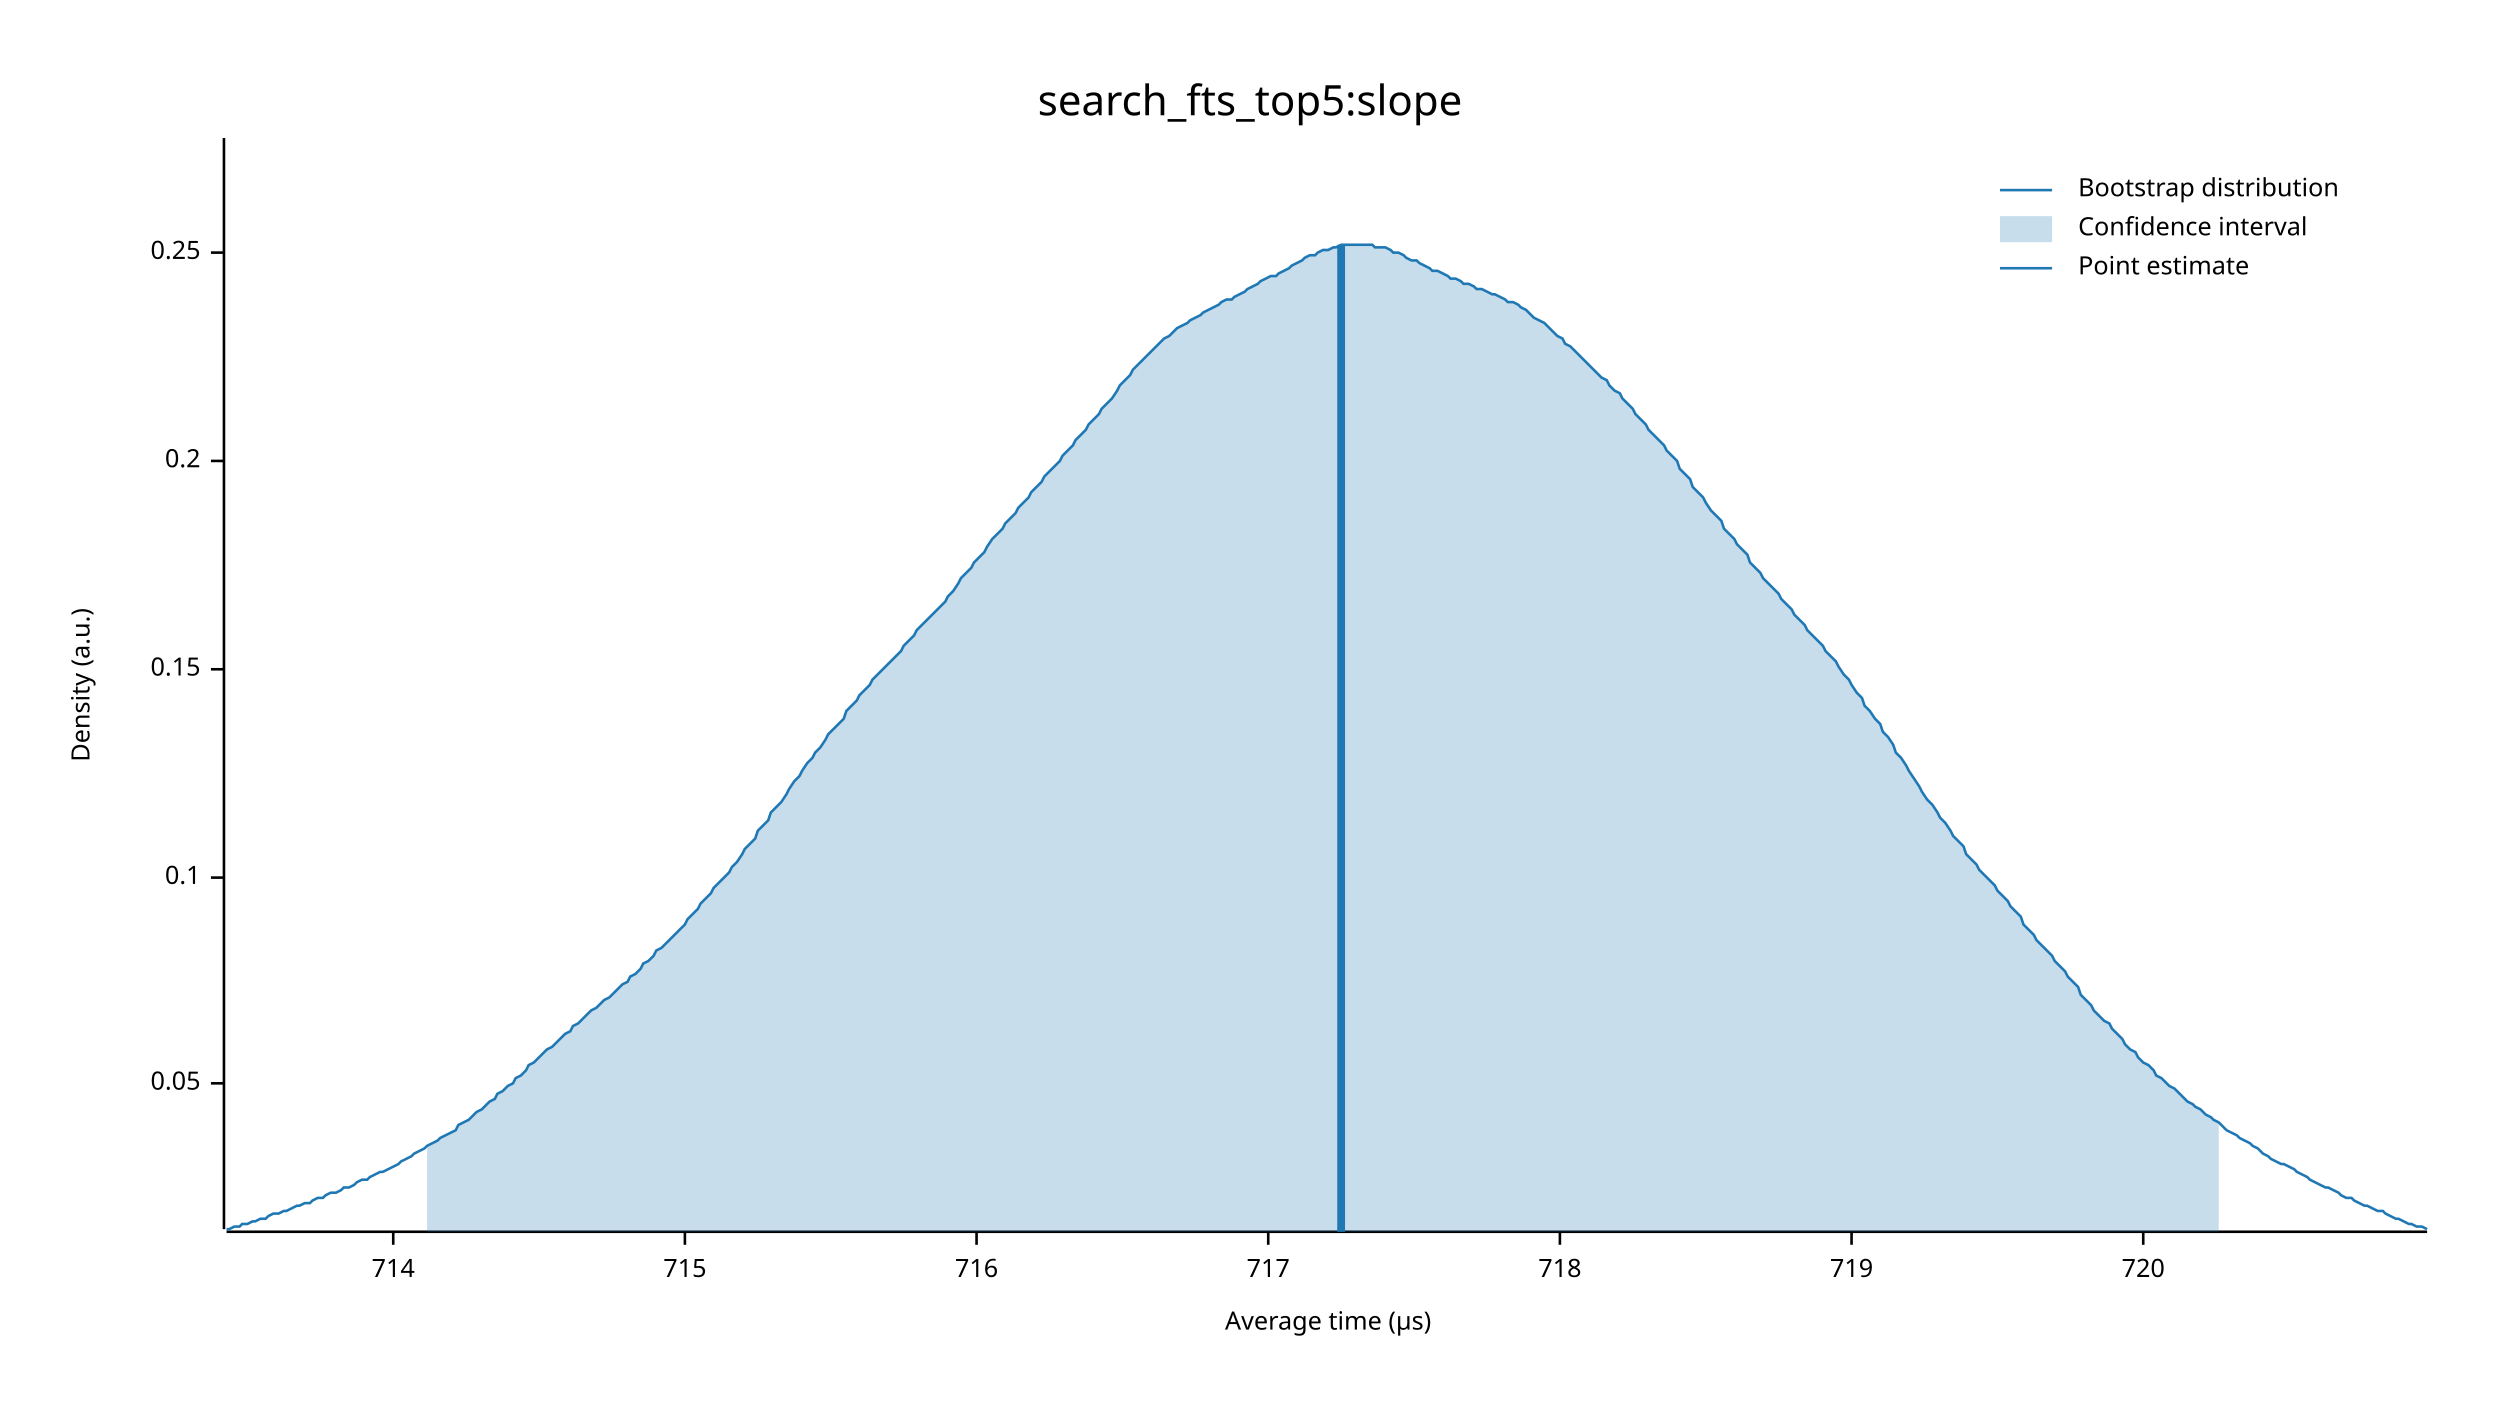
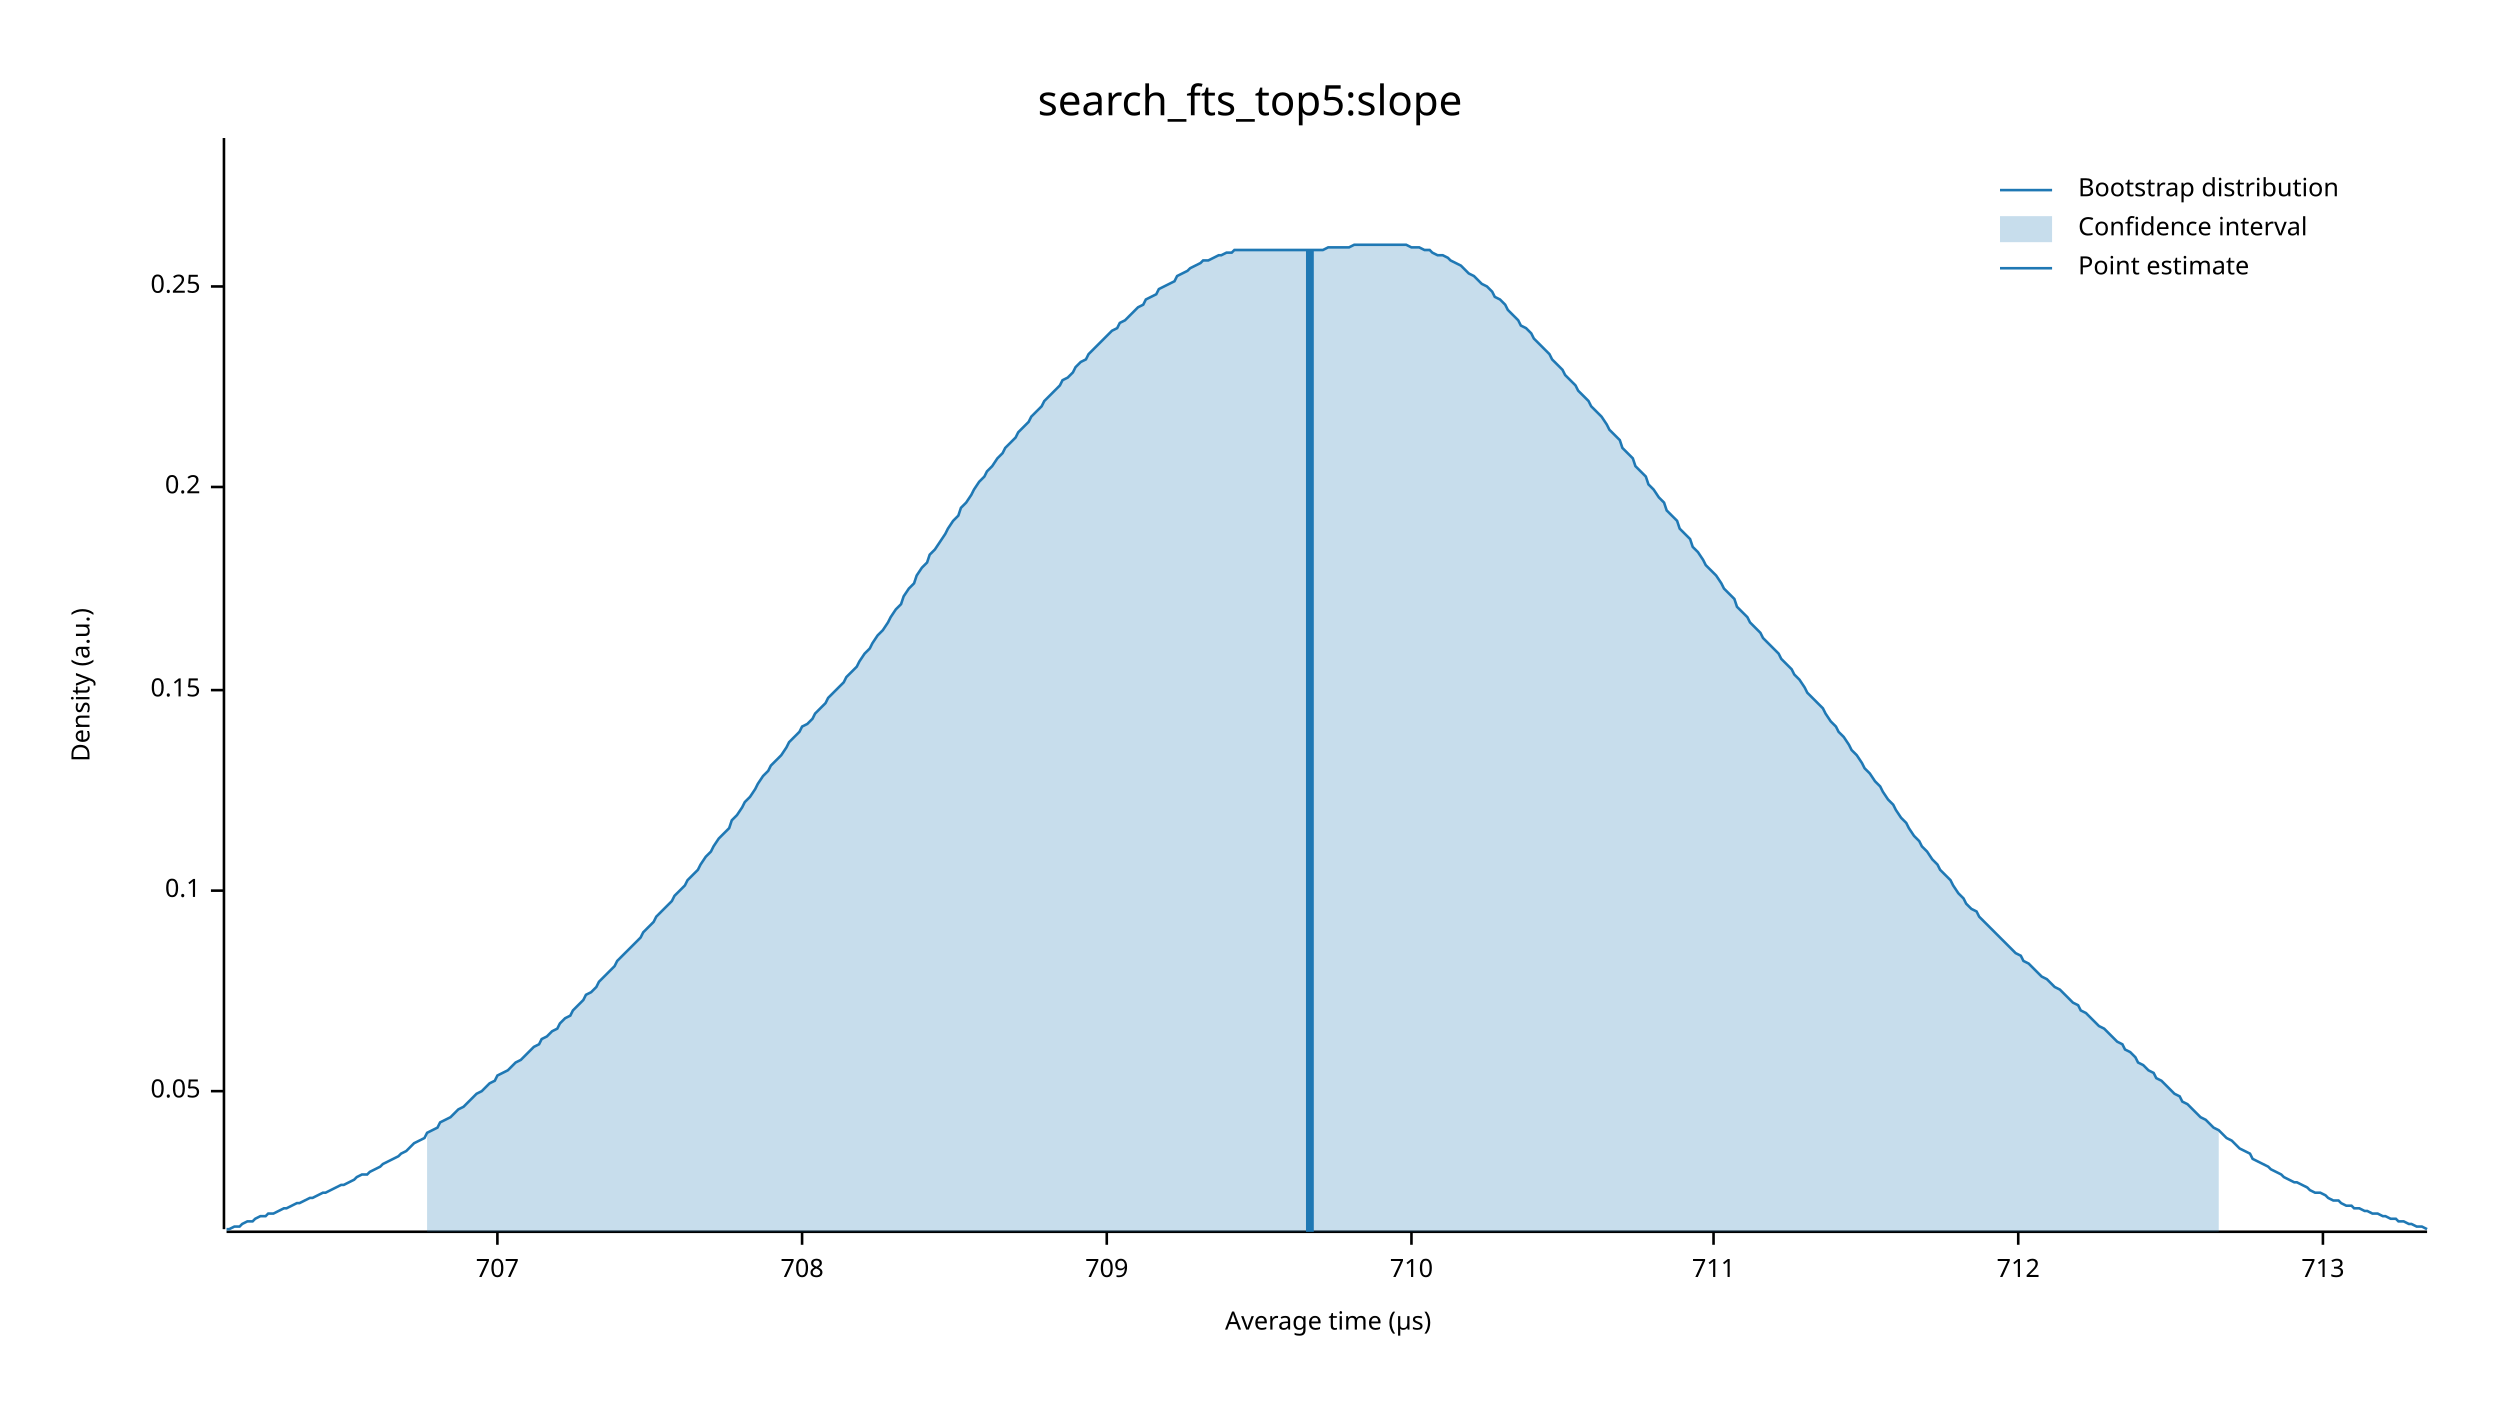
<svg xmlns="http://www.w3.org/2000/svg" width="960" height="540" viewBox="0 0 960 540">
  <text x="480" y="32" dy="0.76em" text-anchor="middle" font-family="sans-serif" font-size="16.129" opacity="1" fill="#000000">
search_fts_top5:slope
</text>
  <text x="27" y="263" dy="0.76em" text-anchor="middle" font-family="sans-serif" font-size="9.677" opacity="1" fill="#000000" transform="rotate(270, 27, 263)">
Density (a.u.)
</text>
  <text x="510" y="513" dy="-0.5ex" text-anchor="middle" font-family="sans-serif" font-size="9.677" opacity="1" fill="#000000">
Average time (µs)
</text>
  <polyline fill="none" opacity="1" stroke="#000000" stroke-width="1" points="86,53 86,472 " />
-   <text x="77" y="416" dy="0.5ex" text-anchor="end" font-family="sans-serif" font-size="9.677" opacity="1" fill="#000000">
+   <text x="77" y="419" dy="0.5ex" text-anchor="end" font-family="sans-serif" font-size="9.677" opacity="1" fill="#000000">
0.05
</text>
-   <polyline fill="none" opacity="1" stroke="#000000" stroke-width="1" points="81,416 86,416 " />
-   <text x="77" y="337" dy="0.5ex" text-anchor="end" font-family="sans-serif" font-size="9.677" opacity="1" fill="#000000">
+   <polyline fill="none" opacity="1" stroke="#000000" stroke-width="1" points="81,419 86,419 " />
+   <text x="77" y="342" dy="0.5ex" text-anchor="end" font-family="sans-serif" font-size="9.677" opacity="1" fill="#000000">
0.1
</text>
-   <polyline fill="none" opacity="1" stroke="#000000" stroke-width="1" points="81,337 86,337 " />
-   <text x="77" y="257" dy="0.5ex" text-anchor="end" font-family="sans-serif" font-size="9.677" opacity="1" fill="#000000">
+   <polyline fill="none" opacity="1" stroke="#000000" stroke-width="1" points="81,342 86,342 " />
+   <text x="77" y="265" dy="0.5ex" text-anchor="end" font-family="sans-serif" font-size="9.677" opacity="1" fill="#000000">
0.15
</text>
-   <polyline fill="none" opacity="1" stroke="#000000" stroke-width="1" points="81,257 86,257 " />
-   <text x="77" y="177" dy="0.5ex" text-anchor="end" font-family="sans-serif" font-size="9.677" opacity="1" fill="#000000">
+   <polyline fill="none" opacity="1" stroke="#000000" stroke-width="1" points="81,265 86,265 " />
+   <text x="77" y="187" dy="0.5ex" text-anchor="end" font-family="sans-serif" font-size="9.677" opacity="1" fill="#000000">
0.2
</text>
-   <polyline fill="none" opacity="1" stroke="#000000" stroke-width="1" points="81,177 86,177 " />
-   <text x="77" y="97" dy="0.5ex" text-anchor="end" font-family="sans-serif" font-size="9.677" opacity="1" fill="#000000">
+   <polyline fill="none" opacity="1" stroke="#000000" stroke-width="1" points="81,187 86,187 " />
+   <text x="77" y="110" dy="0.5ex" text-anchor="end" font-family="sans-serif" font-size="9.677" opacity="1" fill="#000000">
0.25
</text>
-   <polyline fill="none" opacity="1" stroke="#000000" stroke-width="1" points="81,97 86,97 " />
+   <polyline fill="none" opacity="1" stroke="#000000" stroke-width="1" points="81,110 86,110 " />
  <polyline fill="none" opacity="1" stroke="#000000" stroke-width="1" points="87,473 932,473 " />
-   <text x="151" y="483" dy="0.76em" text-anchor="middle" font-family="sans-serif" font-size="9.677" opacity="1" fill="#000000">
- 714
+   <text x="191" y="483" dy="0.76em" text-anchor="middle" font-family="sans-serif" font-size="9.677" opacity="1" fill="#000000">
+ 707
</text>
-   <polyline fill="none" opacity="1" stroke="#000000" stroke-width="1" points="151,473 151,478 " />
-   <text x="263" y="483" dy="0.76em" text-anchor="middle" font-family="sans-serif" font-size="9.677" opacity="1" fill="#000000">
- 715
+   <polyline fill="none" opacity="1" stroke="#000000" stroke-width="1" points="191,473 191,478 " />
+   <text x="308" y="483" dy="0.76em" text-anchor="middle" font-family="sans-serif" font-size="9.677" opacity="1" fill="#000000">
+ 708
</text>
-   <polyline fill="none" opacity="1" stroke="#000000" stroke-width="1" points="263,473 263,478 " />
-   <text x="375" y="483" dy="0.76em" text-anchor="middle" font-family="sans-serif" font-size="9.677" opacity="1" fill="#000000">
- 716
+   <polyline fill="none" opacity="1" stroke="#000000" stroke-width="1" points="308,473 308,478 " />
+   <text x="425" y="483" dy="0.76em" text-anchor="middle" font-family="sans-serif" font-size="9.677" opacity="1" fill="#000000">
+ 709
</text>
-   <polyline fill="none" opacity="1" stroke="#000000" stroke-width="1" points="375,473 375,478 " />
-   <text x="487" y="483" dy="0.76em" text-anchor="middle" font-family="sans-serif" font-size="9.677" opacity="1" fill="#000000">
- 717
+   <polyline fill="none" opacity="1" stroke="#000000" stroke-width="1" points="425,473 425,478 " />
+   <text x="542" y="483" dy="0.76em" text-anchor="middle" font-family="sans-serif" font-size="9.677" opacity="1" fill="#000000">
+ 710
</text>
-   <polyline fill="none" opacity="1" stroke="#000000" stroke-width="1" points="487,473 487,478 " />
-   <text x="599" y="483" dy="0.76em" text-anchor="middle" font-family="sans-serif" font-size="9.677" opacity="1" fill="#000000">
- 718
+   <polyline fill="none" opacity="1" stroke="#000000" stroke-width="1" points="542,473 542,478 " />
+   <text x="658" y="483" dy="0.76em" text-anchor="middle" font-family="sans-serif" font-size="9.677" opacity="1" fill="#000000">
+ 711
</text>
-   <polyline fill="none" opacity="1" stroke="#000000" stroke-width="1" points="599,473 599,478 " />
-   <text x="711" y="483" dy="0.76em" text-anchor="middle" font-family="sans-serif" font-size="9.677" opacity="1" fill="#000000">
- 719
+   <polyline fill="none" opacity="1" stroke="#000000" stroke-width="1" points="658,473 658,478 " />
+   <text x="775" y="483" dy="0.76em" text-anchor="middle" font-family="sans-serif" font-size="9.677" opacity="1" fill="#000000">
+ 712
</text>
-   <polyline fill="none" opacity="1" stroke="#000000" stroke-width="1" points="711,473 711,478 " />
-   <text x="823" y="483" dy="0.76em" text-anchor="middle" font-family="sans-serif" font-size="9.677" opacity="1" fill="#000000">
- 720
+   <polyline fill="none" opacity="1" stroke="#000000" stroke-width="1" points="775,473 775,478 " />
+   <text x="892" y="483" dy="0.76em" text-anchor="middle" font-family="sans-serif" font-size="9.677" opacity="1" fill="#000000">
+ 713
</text>
-   <polyline fill="none" opacity="1" stroke="#000000" stroke-width="1" points="823,473 823,478 " />
-   <polyline fill="none" opacity="1" stroke="#1F78B4" stroke-width="1" points="87,472 88,472 90,471 92,471 93,470 95,470 97,469 98,469 100,468 102,468 103,467 105,466 107,466 109,465 110,465 112,464 114,463 115,463 117,462 119,462 120,461 122,460 124,460 125,459 127,458 129,458 131,457 132,456 134,456 136,455 137,454 139,453 141,453 142,452 144,451 146,450 147,450 149,449 151,448 153,447 154,446 156,445 158,444 159,443 161,442 163,441 164,440 166,439 168,438 169,437 171,436 173,435 175,434 176,432 178,431 180,430 181,429 183,427 185,426 186,425 188,423 190,422 191,420 193,419 195,417 197,416 198,414 200,413 202,411 203,409 205,408 207,406 208,405 210,403 212,402 214,400 215,399 217,397 219,396 220,394 222,393 224,391 225,390 227,388 229,387 230,386 232,384 234,383 236,381 237,380 239,378 241,377 242,375 244,374 246,372 247,370 249,369 251,367 252,365 254,364 256,362 258,360 259,359 261,357 263,355 264,353 266,351 268,349 269,347 271,345 273,343 274,341 276,339 278,337 280,335 281,333 283,331 285,328 286,326 288,324 290,322 291,319 293,317 295,315 296,312 298,310 300,308 302,305 303,303 305,300 307,298 308,296 310,293 312,291 313,289 315,287 317,284 318,282 320,280 322,278 324,276 325,273 327,271 329,269 330,267 332,265 334,263 335,261 337,259 339,257 341,255 342,254 344,252 346,250 347,248 349,246 351,244 352,242 354,240 356,238 357,237 359,235 361,233 363,231 364,229 366,227 368,224 369,222 371,220 373,218 374,216 376,214 378,212 379,210 381,207 383,205 385,203 386,201 388,199 390,197 391,195 393,193 395,191 396,189 398,187 400,185 401,183 403,181 405,179 407,177 408,175 410,173 412,171 413,169 415,167 417,165 418,163 420,161 422,159 423,157 425,155 427,153 429,150 430,148 432,146 434,144 435,142 437,140 439,138 440,137 442,135 444,133 445,132 447,130 449,129 451,127 452,126 454,125 456,124 457,123 459,122 461,121 462,120 464,119 466,118 468,117 469,116 471,115 473,115 474,114 476,113 478,112 479,111 481,110 483,109 484,108 486,107 488,106 490,106 491,105 493,104 495,103 496,102 498,101 500,100 501,99 503,98 505,98 506,97 508,96 510,96 512,95 513,95 515,94 517,94 518,94 520,94 522,94 523,94 525,94 527,94 528,95 530,95 532,95 534,96 535,97 537,97 539,98 540,99 542,100 544,100 545,101 547,102 549,103 550,104 552,104 554,105 556,106 557,107 559,107 561,108 562,109 564,109 566,110 567,111 569,111 571,112 573,113 574,113 576,114 578,115 579,116 581,116 583,117 584,118 586,119 588,121 589,122 591,123 593,124 595,126 596,127 598,129 600,130 601,132 603,133 605,135 606,136 608,138 610,140 611,141 613,143 615,145 617,146 618,148 620,150 622,151 623,153 625,155 627,157 628,159 630,161 632,163 633,165 635,167 637,169 639,171 640,173 642,175 644,177 645,180 647,182 649,184 650,187 652,189 654,191 655,193 657,196 659,198 661,200 662,203 664,205 666,207 667,209 669,211 671,213 672,216 674,218 676,220 677,222 679,224 681,226 683,228 684,230 686,232 688,234 689,236 691,238 693,240 694,242 696,244 698,246 700,248 701,250 703,252 705,254 706,256 708,259 710,261 711,263 713,266 715,268 716,271 718,273 720,276 722,278 723,281 725,283 727,286 728,289 730,291 732,294 733,296 735,299 737,302 738,304 740,307 742,309 744,312 745,314 747,316 749,319 750,321 752,323 754,325 755,328 757,330 759,332 760,334 762,336 764,338 766,340 767,342 769,344 771,346 772,348 774,350 776,352 777,355 779,357 781,359 782,361 784,363 786,365 788,367 789,369 791,371 793,373 794,375 796,377 798,379 799,382 801,384 803,386 804,388 806,390 808,392 810,393 811,395 813,397 815,399 816,401 818,403 820,404 821,406 823,408 825,409 827,411 828,413 830,414 832,416 833,417 835,418 837,420 838,421 840,423 842,424 843,425 845,426 847,428 849,429 850,430 852,431 854,433 855,434 857,435 859,436 860,437 862,438 864,439 865,440 867,441 869,443 871,444 872,445 874,446 876,447 877,447 879,448 881,449 882,450 884,451 886,452 887,453 889,454 891,455 893,456 894,456 896,457 898,458 899,459 901,460 903,460 904,461 906,462 908,463 909,463 911,464 913,465 915,465 916,466 918,467 920,468 921,468 923,469 925,470 926,470 928,471 930,471 932,472 " />
-   <polygon opacity="0.25" fill="#1F78B4" points="164,440 166,439 168,438 169,437 171,436 173,435 175,434 176,432 178,431 180,430 181,429 183,427 185,426 186,425 188,423 190,422 191,420 193,419 195,417 197,416 198,414 200,413 202,411 203,409 205,408 207,406 208,405 210,403 212,402 214,400 215,399 217,397 219,396 220,394 222,393 224,391 225,390 227,388 229,387 230,386 232,384 234,383 236,381 237,380 239,378 241,377 242,375 244,374 246,372 247,370 249,369 251,367 252,365 254,364 256,362 258,360 259,359 261,357 263,355 264,353 266,351 268,349 269,347 271,345 273,343 274,341 276,339 278,337 280,335 281,333 283,331 285,328 286,326 288,324 290,322 291,319 293,317 295,315 296,312 298,310 300,308 302,305 303,303 305,300 307,298 308,296 310,293 312,291 313,289 315,287 317,284 318,282 320,280 322,278 324,276 325,273 327,271 329,269 330,267 332,265 334,263 335,261 337,259 339,257 341,255 342,254 344,252 346,250 347,248 349,246 351,244 352,242 354,240 356,238 357,237 359,235 361,233 363,231 364,229 366,227 368,224 369,222 371,220 373,218 374,216 376,214 378,212 379,210 381,207 383,205 385,203 386,201 388,199 390,197 391,195 393,193 395,191 396,189 398,187 400,185 401,183 403,181 405,179 407,177 408,175 410,173 412,171 413,169 415,167 417,165 418,163 420,161 422,159 423,157 425,155 427,153 429,150 430,148 432,146 434,144 435,142 437,140 439,138 440,137 442,135 444,133 445,132 447,130 449,129 451,127 452,126 454,125 456,124 457,123 459,122 461,121 462,120 464,119 466,118 468,117 469,116 471,115 473,115 474,114 476,113 478,112 479,111 481,110 483,109 484,108 486,107 488,106 490,106 491,105 493,104 495,103 496,102 498,101 500,100 501,99 503,98 505,98 506,97 508,96 510,96 512,95 513,95 515,94 517,94 518,94 520,94 522,94 523,94 525,94 527,94 528,95 530,95 532,95 534,96 535,97 537,97 539,98 540,99 542,100 544,100 545,101 547,102 549,103 550,104 552,104 554,105 556,106 557,107 559,107 561,108 562,109 564,109 566,110 567,111 569,111 571,112 573,113 574,113 576,114 578,115 579,116 581,116 583,117 584,118 586,119 588,121 589,122 591,123 593,124 595,126 596,127 598,129 600,130 601,132 603,133 605,135 606,136 608,138 610,140 611,141 613,143 615,145 617,146 618,148 620,150 622,151 623,153 625,155 627,157 628,159 630,161 632,163 633,165 635,167 637,169 639,171 640,173 642,175 644,177 645,180 647,182 649,184 650,187 652,189 654,191 655,193 657,196 659,198 661,200 662,203 664,205 666,207 667,209 669,211 671,213 672,216 674,218 676,220 677,222 679,224 681,226 683,228 684,230 686,232 688,234 689,236 691,238 693,240 694,242 696,244 698,246 700,248 701,250 703,252 705,254 706,256 708,259 710,261 711,263 713,266 715,268 716,271 718,273 720,276 722,278 723,281 725,283 727,286 728,289 730,291 732,294 733,296 735,299 737,302 738,304 740,307 742,309 744,312 745,314 747,316 749,319 750,321 752,323 754,325 755,328 757,330 759,332 760,334 762,336 764,338 766,340 767,342 769,344 771,346 772,348 774,350 776,352 777,355 779,357 781,359 782,361 784,363 786,365 788,367 789,369 791,371 793,373 794,375 796,377 798,379 799,382 801,384 803,386 804,388 806,390 808,392 810,393 811,395 813,397 815,399 816,401 818,403 820,404 821,406 823,408 825,409 827,411 828,413 830,414 832,416 833,417 835,418 837,420 838,421 840,423 842,424 843,425 845,426 847,428 849,429 850,430 852,431 852,473 164,473 " />
-   <polyline fill="none" opacity="1" stroke="#1F78B4" stroke-width="3" points="515,473 515,94 " />
+   <polyline fill="none" opacity="1" stroke="#000000" stroke-width="1" points="892,473 892,478 " />
+   <polyline fill="none" opacity="1" stroke="#1F78B4" stroke-width="1" points="87,472 88,472 90,471 92,471 93,470 95,469 97,469 98,468 100,467 102,467 103,466 105,466 107,465 109,464 110,464 112,463 114,462 115,462 117,461 119,460 120,460 122,459 124,458 125,458 127,457 129,456 131,455 132,455 134,454 136,453 137,452 139,451 141,451 142,450 144,449 146,448 147,447 149,446 151,445 153,444 154,443 156,442 158,440 159,439 161,438 163,437 164,435 166,434 168,433 169,431 171,430 173,429 175,427 176,426 178,425 180,423 181,422 183,420 185,419 186,418 188,416 190,415 191,413 193,412 195,411 197,409 198,408 200,407 202,405 203,404 205,402 207,401 208,399 210,398 212,396 214,395 215,393 217,391 219,390 220,388 222,386 224,384 225,382 227,381 229,379 230,377 232,375 234,373 236,371 237,369 239,367 241,365 242,364 244,362 246,360 247,358 249,356 251,354 252,352 254,350 256,348 258,346 259,344 261,342 263,340 264,338 266,336 268,334 269,332 271,329 273,327 274,325 276,322 278,320 280,318 281,315 283,313 285,310 286,308 288,306 290,303 291,301 293,298 295,296 296,294 298,292 300,290 302,287 303,285 305,283 307,281 308,279 310,278 312,276 313,274 315,272 317,270 318,268 320,266 322,264 324,262 325,260 327,258 329,256 330,254 332,251 334,249 335,247 337,244 339,242 341,239 342,237 344,234 346,232 347,229 349,226 351,224 352,221 354,218 356,216 357,213 359,211 361,208 363,205 364,203 366,200 368,198 369,195 371,193 373,190 374,188 376,185 378,183 379,181 381,179 383,176 385,174 386,172 388,170 390,168 391,166 393,164 395,162 396,160 398,158 400,156 401,154 403,152 405,150 407,148 408,146 410,145 412,143 413,141 415,139 417,138 418,136 420,134 422,132 423,131 425,129 427,127 429,126 430,124 432,123 434,121 435,120 437,118 439,117 440,115 442,114 444,113 445,111 447,110 449,109 451,108 452,106 454,105 456,104 457,103 459,102 461,101 462,100 464,100 466,99 468,98 469,98 471,97 473,97 474,96 476,96 478,96 479,96 481,96 483,96 484,96 486,96 488,96 490,96 491,96 493,96 495,96 496,96 498,96 500,96 501,96 503,96 505,96 506,96 508,96 510,95 512,95 513,95 515,95 517,95 518,95 520,94 522,94 523,94 525,94 527,94 528,94 530,94 532,94 534,94 535,94 537,94 539,94 540,94 542,95 544,95 545,95 547,96 549,96 550,97 552,98 554,98 556,99 557,100 559,101 561,102 562,103 564,105 566,106 567,107 569,109 571,110 573,112 574,114 576,115 578,117 579,119 581,121 583,123 584,125 586,126 588,128 589,130 591,132 593,134 595,136 596,138 598,140 600,142 601,144 603,146 605,148 606,150 608,152 610,154 611,156 613,158 615,160 617,163 618,165 620,167 622,169 623,172 625,174 627,176 628,179 630,181 632,183 633,186 635,188 637,191 639,193 640,196 642,198 644,200 645,203 647,205 649,207 650,210 652,212 654,215 655,217 657,219 659,221 661,224 662,226 664,228 666,230 667,233 669,235 671,237 672,239 674,241 676,243 677,245 679,247 681,249 683,251 684,253 686,255 688,257 689,259 691,261 693,264 694,266 696,268 698,270 700,272 701,274 703,277 705,279 706,281 708,283 710,286 711,288 713,290 715,293 716,295 718,297 720,300 722,302 723,304 725,307 727,309 728,311 730,314 732,316 733,318 735,321 737,323 738,325 740,327 742,330 744,332 745,334 747,336 749,338 750,340 752,343 754,345 755,347 757,349 759,350 760,352 762,354 764,356 766,358 767,359 769,361 771,363 772,364 774,366 776,367 777,369 779,370 781,372 782,373 784,375 786,376 788,378 789,379 791,380 793,382 794,383 796,385 798,386 799,388 801,389 803,391 804,392 806,394 808,395 810,397 811,398 813,400 815,401 816,403 818,404 820,406 821,408 823,409 825,411 827,412 828,414 830,415 832,417 833,418 835,420 837,421 838,423 840,424 842,426 843,427 845,429 847,430 849,432 850,433 852,434 854,436 855,437 857,438 859,440 860,441 862,442 864,443 865,445 867,446 869,447 871,448 872,449 874,450 876,451 877,452 879,453 881,454 882,454 884,455 886,456 887,457 889,458 891,458 893,459 894,460 896,461 898,461 899,462 901,463 903,463 904,464 906,464 908,465 909,465 911,466 913,466 915,467 916,467 918,468 920,468 921,469 923,469 925,470 926,470 928,471 930,471 932,472 " />
+   <polygon opacity="0.25" fill="#1F78B4" points="164,435 166,434 168,433 169,431 171,430 173,429 175,427 176,426 178,425 180,423 181,422 183,420 185,419 186,418 188,416 190,415 191,413 193,412 195,411 197,409 198,408 200,407 202,405 203,404 205,402 207,401 208,399 210,398 212,396 214,395 215,393 217,391 219,390 220,388 222,386 224,384 225,382 227,381 229,379 230,377 232,375 234,373 236,371 237,369 239,367 241,365 242,364 244,362 246,360 247,358 249,356 251,354 252,352 254,350 256,348 258,346 259,344 261,342 263,340 264,338 266,336 268,334 269,332 271,329 273,327 274,325 276,322 278,320 280,318 281,315 283,313 285,310 286,308 288,306 290,303 291,301 293,298 295,296 296,294 298,292 300,290 302,287 303,285 305,283 307,281 308,279 310,278 312,276 313,274 315,272 317,270 318,268 320,266 322,264 324,262 325,260 327,258 329,256 330,254 332,251 334,249 335,247 337,244 339,242 341,239 342,237 344,234 346,232 347,229 349,226 351,224 352,221 354,218 356,216 357,213 359,211 361,208 363,205 364,203 366,200 368,198 369,195 371,193 373,190 374,188 376,185 378,183 379,181 381,179 383,176 385,174 386,172 388,170 390,168 391,166 393,164 395,162 396,160 398,158 400,156 401,154 403,152 405,150 407,148 408,146 410,145 412,143 413,141 415,139 417,138 418,136 420,134 422,132 423,131 425,129 427,127 429,126 430,124 432,123 434,121 435,120 437,118 439,117 440,115 442,114 444,113 445,111 447,110 449,109 451,108 452,106 454,105 456,104 457,103 459,102 461,101 462,100 464,100 466,99 468,98 469,98 471,97 473,97 474,96 476,96 478,96 479,96 481,96 483,96 484,96 486,96 488,96 490,96 491,96 493,96 495,96 496,96 498,96 500,96 501,96 503,96 505,96 506,96 508,96 510,95 512,95 513,95 515,95 517,95 518,95 520,94 522,94 523,94 525,94 527,94 528,94 530,94 532,94 534,94 535,94 537,94 539,94 540,94 542,95 544,95 545,95 547,96 549,96 550,97 552,98 554,98 556,99 557,100 559,101 561,102 562,103 564,105 566,106 567,107 569,109 571,110 573,112 574,114 576,115 578,117 579,119 581,121 583,123 584,125 586,126 588,128 589,130 591,132 593,134 595,136 596,138 598,140 600,142 601,144 603,146 605,148 606,150 608,152 610,154 611,156 613,158 615,160 617,163 618,165 620,167 622,169 623,172 625,174 627,176 628,179 630,181 632,183 633,186 635,188 637,191 639,193 640,196 642,198 644,200 645,203 647,205 649,207 650,210 652,212 654,215 655,217 657,219 659,221 661,224 662,226 664,228 666,230 667,233 669,235 671,237 672,239 674,241 676,243 677,245 679,247 681,249 683,251 684,253 686,255 688,257 689,259 691,261 693,264 694,266 696,268 698,270 700,272 701,274 703,277 705,279 706,281 708,283 710,286 711,288 713,290 715,293 716,295 718,297 720,300 722,302 723,304 725,307 727,309 728,311 730,314 732,316 733,318 735,321 737,323 738,325 740,327 742,330 744,332 745,334 747,336 749,338 750,340 752,343 754,345 755,347 757,349 759,350 760,352 762,354 764,356 766,358 767,359 769,361 771,363 772,364 774,366 776,367 777,369 779,370 781,372 782,373 784,375 786,376 788,378 789,379 791,380 793,382 794,383 796,385 798,386 799,388 801,389 803,391 804,392 806,394 808,395 810,397 811,398 813,400 815,401 816,403 818,404 820,406 821,408 823,409 825,411 827,412 828,414 830,415 832,417 833,418 835,420 837,421 838,423 840,424 842,426 843,427 845,429 847,430 849,432 850,433 852,434 852,473 164,473 " />
+   <polyline fill="none" opacity="1" stroke="#1F78B4" stroke-width="3" points="503,473 503,96 " />
  <text x="798" y="68" dy="0.76em" text-anchor="start" font-family="sans-serif" font-size="9.677" opacity="1" fill="#000000">
Bootstrap distribution
</text>
  <text x="798" y="83" dy="0.76em" text-anchor="start" font-family="sans-serif" font-size="9.677" opacity="1" fill="#000000">
Confidence interval
</text>
  <text x="798" y="98" dy="0.76em" text-anchor="start" font-family="sans-serif" font-size="9.677" opacity="1" fill="#000000">
Point estimate
</text>
  <polyline fill="none" opacity="1" stroke="#1F78B4" stroke-width="1" points="768,73 788,73 " />
  <rect x="768" y="83" width="20" height="10" opacity="0.25" fill="#1F78B4" stroke="none" />
  <polyline fill="none" opacity="1" stroke="#1F78B4" stroke-width="1" points="768,103 788,103 " />
</svg>
